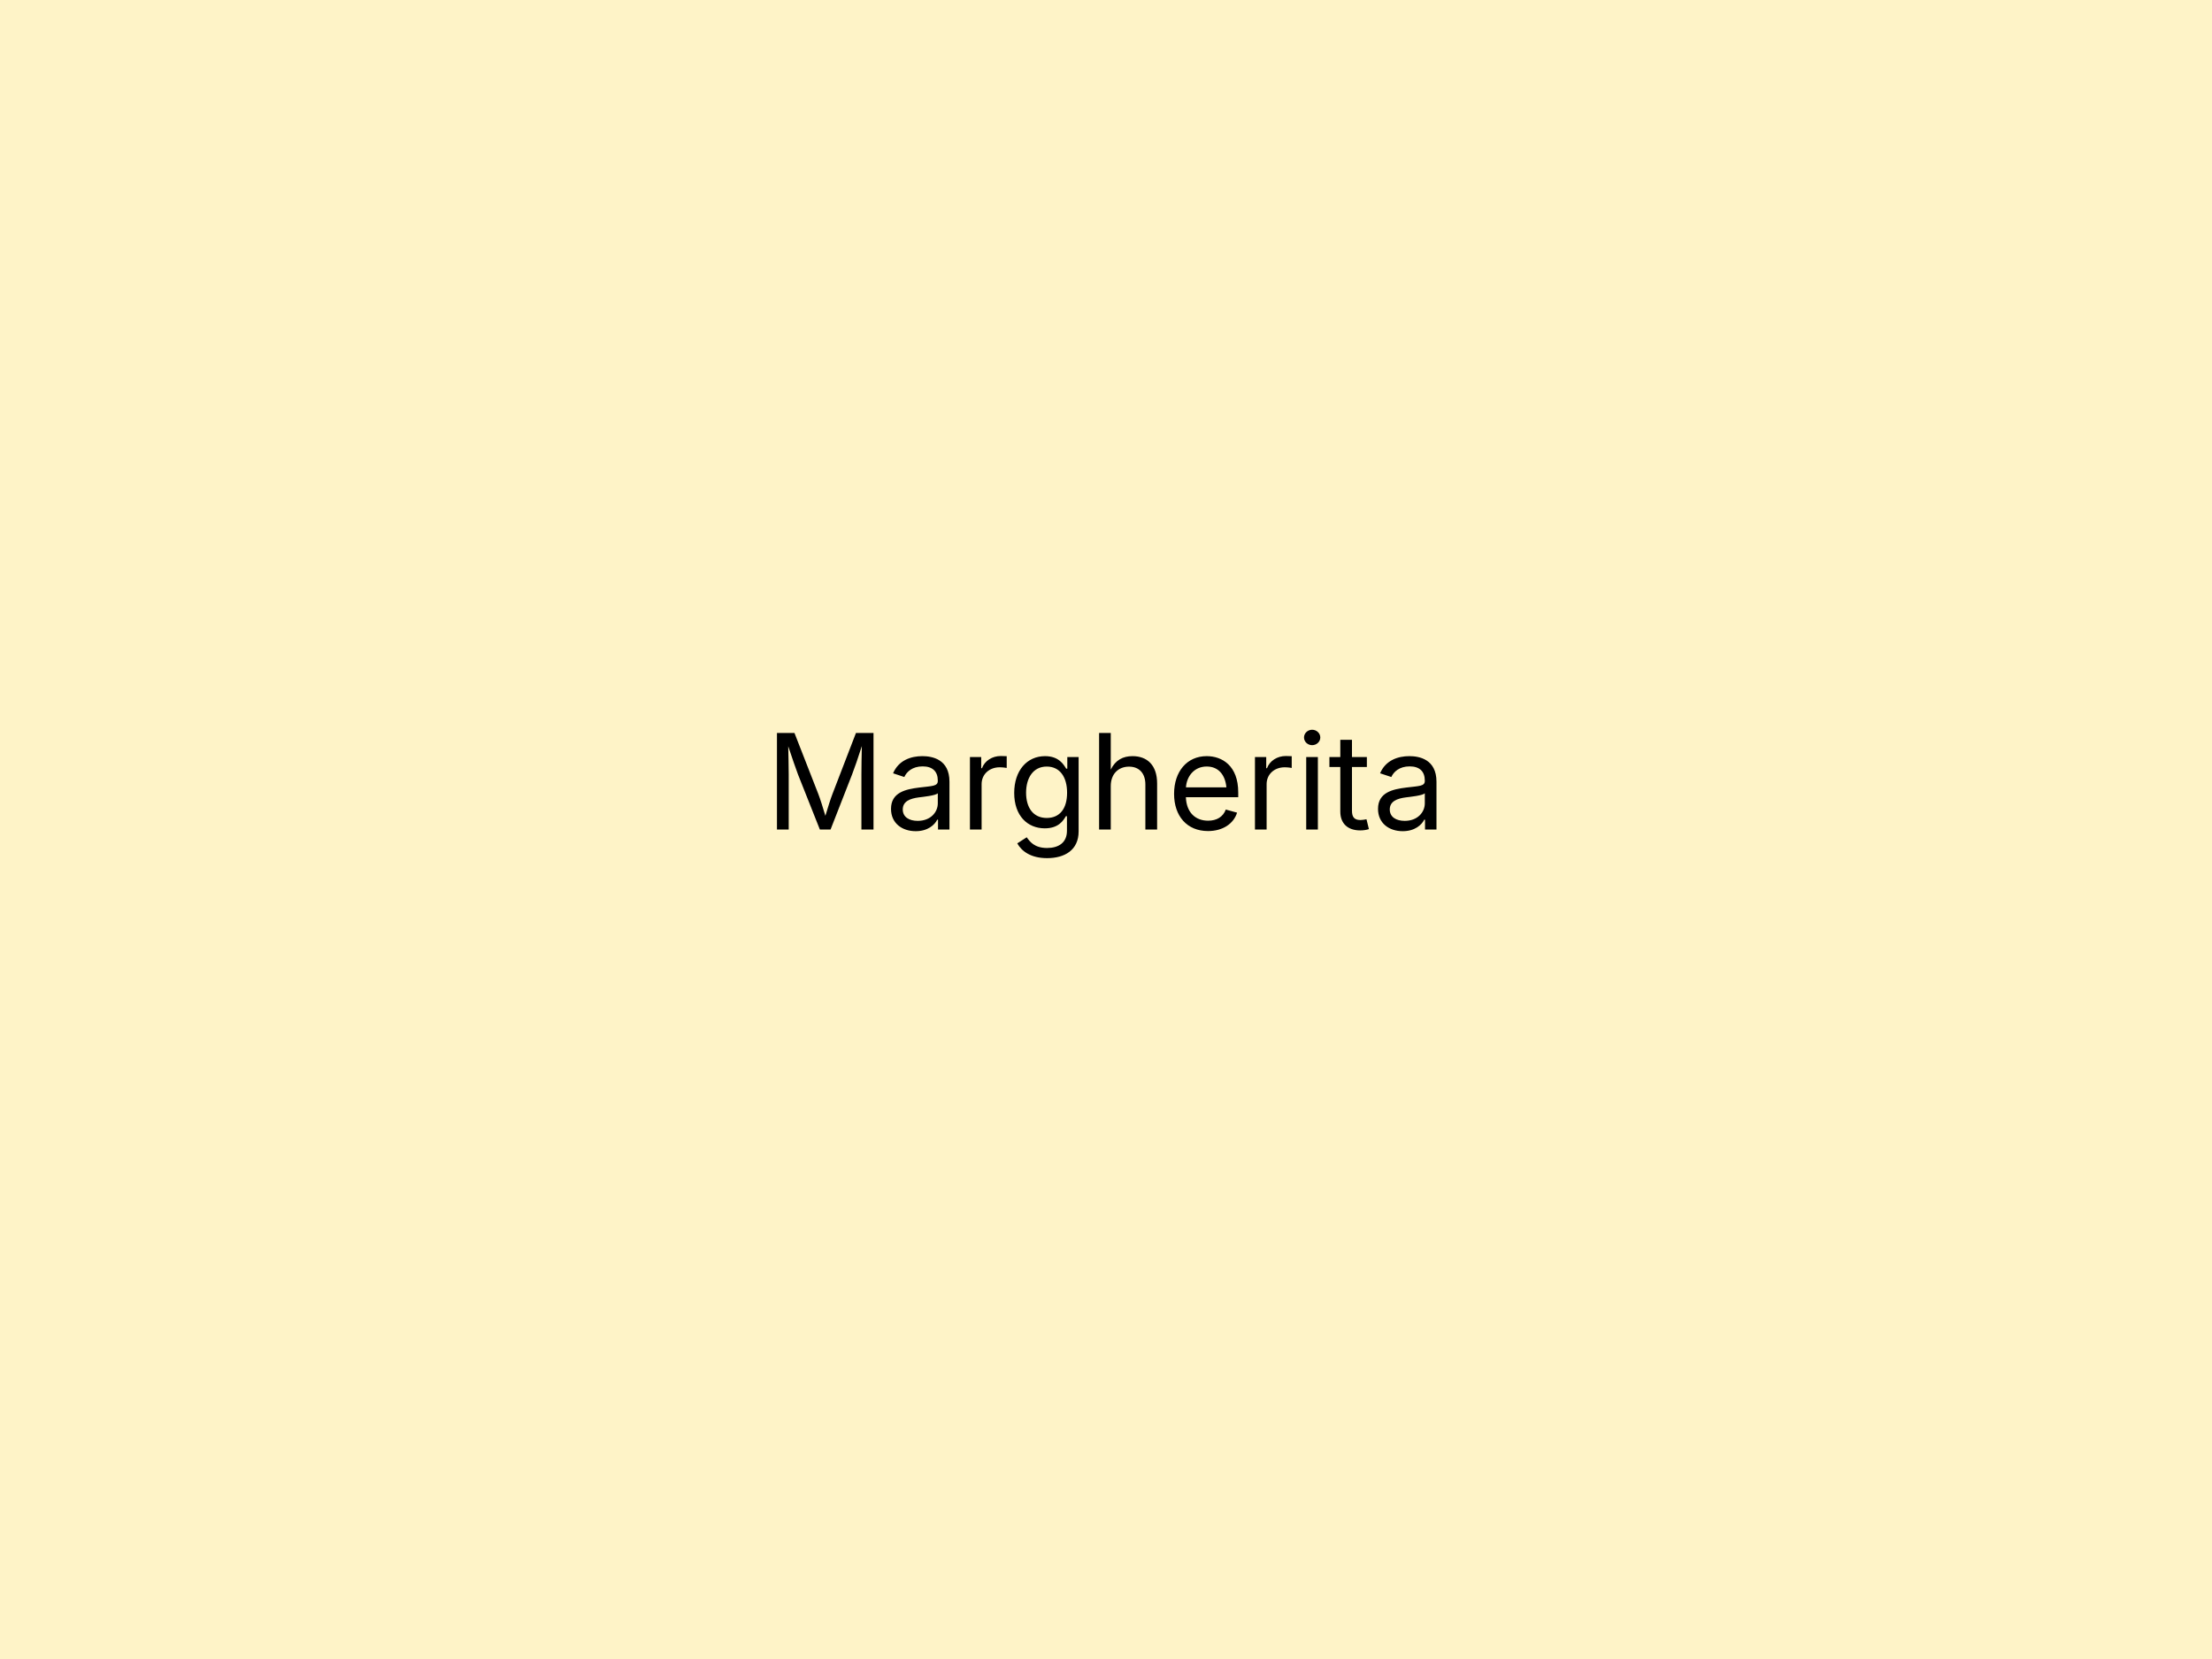
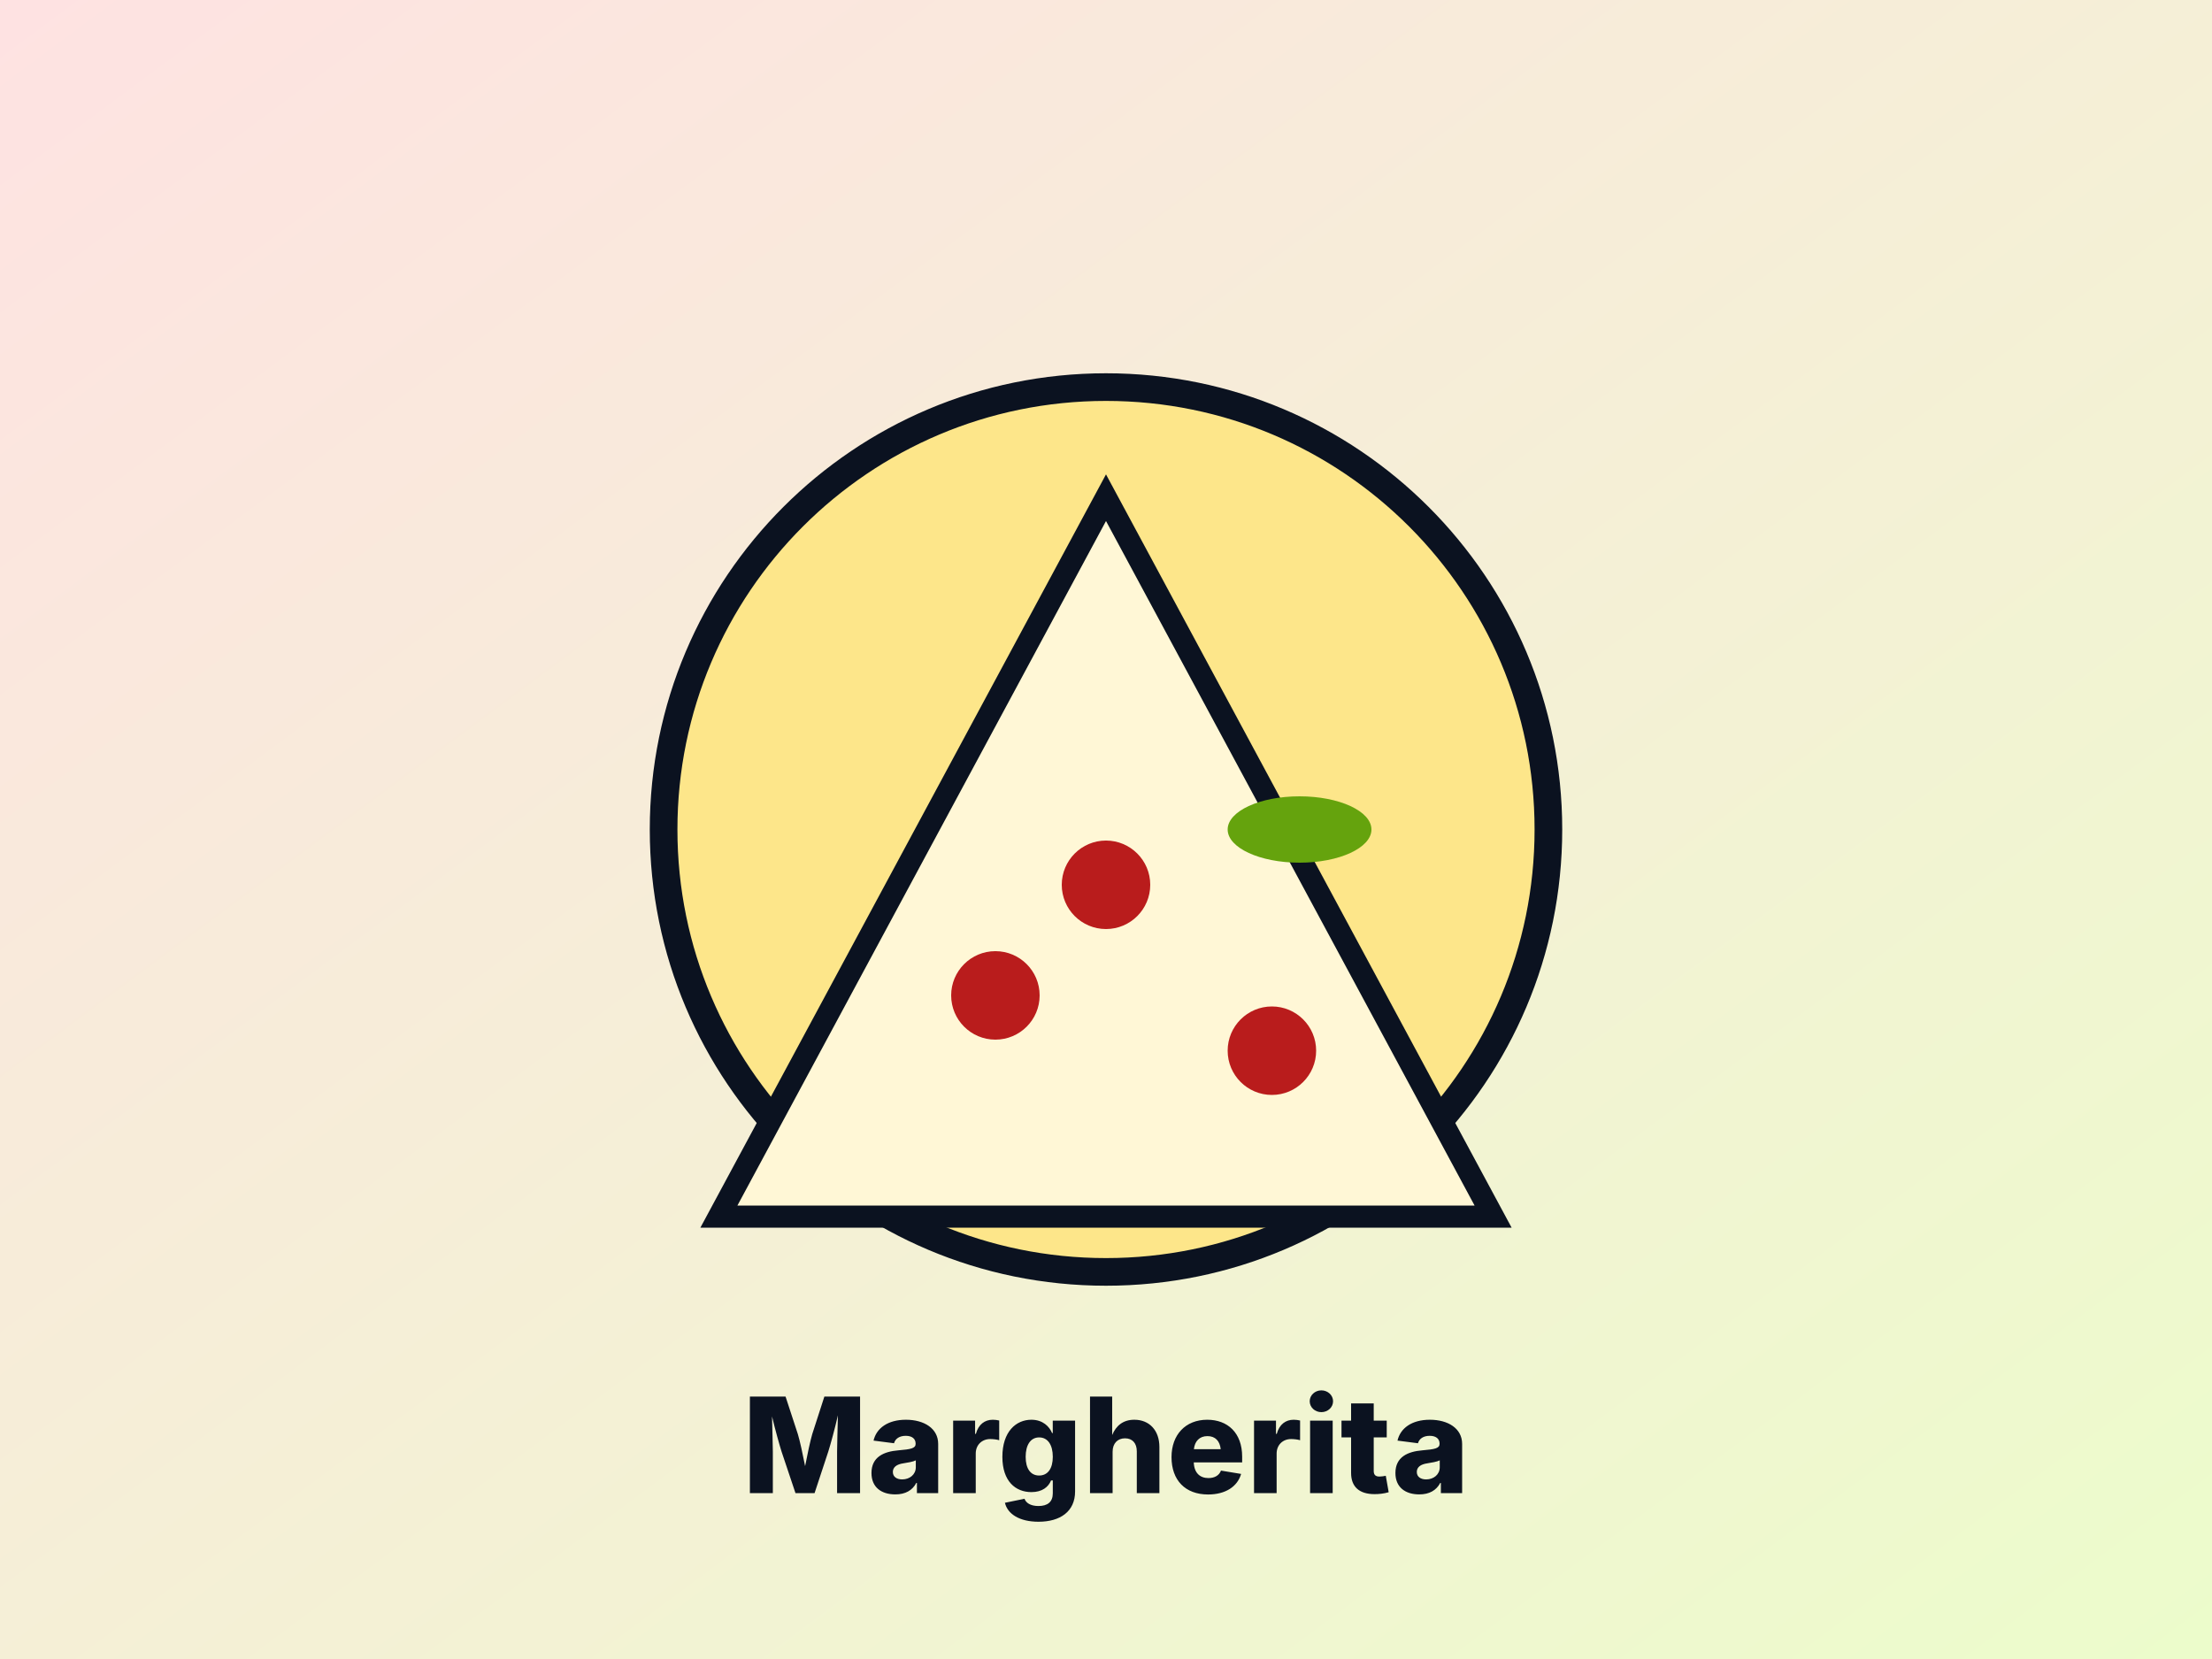
<svg xmlns="http://www.w3.org/2000/svg" viewBox="0 0 800 600">
-   <rect width="800" height="600" fill="#fef3c7" />
-   <text x="50%" y="50%" font-size="48" font-family="Inter,Arial" text-anchor="middle">Margherita</text>
+   <defs>
+     <linearGradient id="g" x1="0" y1="0" x2="1" y2="1">
+       <stop offset="0%" stop-color="#fee2e2" />
+       <stop offset="100%" stop-color="#ecfccb" />
+     </linearGradient>
+   </defs>
+   <rect width="800" height="600" fill="url(#g)" />
+   <g transform="translate(200,120)">
+     <circle cx="200" cy="180" r="160" fill="#fde68a" stroke="#0b1220" stroke-width="10" />
+     <path d="M200 60 L340 320 L60 320 Z" fill="#fff7d6" stroke="#0b1220" stroke-width="8" />
+     <circle cx="200" cy="200" r="16" fill="#b91c1c" />
+     <circle cx="160" cy="240" r="16" fill="#b91c1c" />
+     <circle cx="260" cy="260" r="16" fill="#b91c1c" />
+     <ellipse cx="270" cy="180" rx="26" ry="12" fill="#65a30d" />
+   </g>
+   <text x="50%" y="540" text-anchor="middle" font-family="Inter,Arial" font-size="48" font-weight="800" fill="#0b1220">Margherita</text>
</svg>
